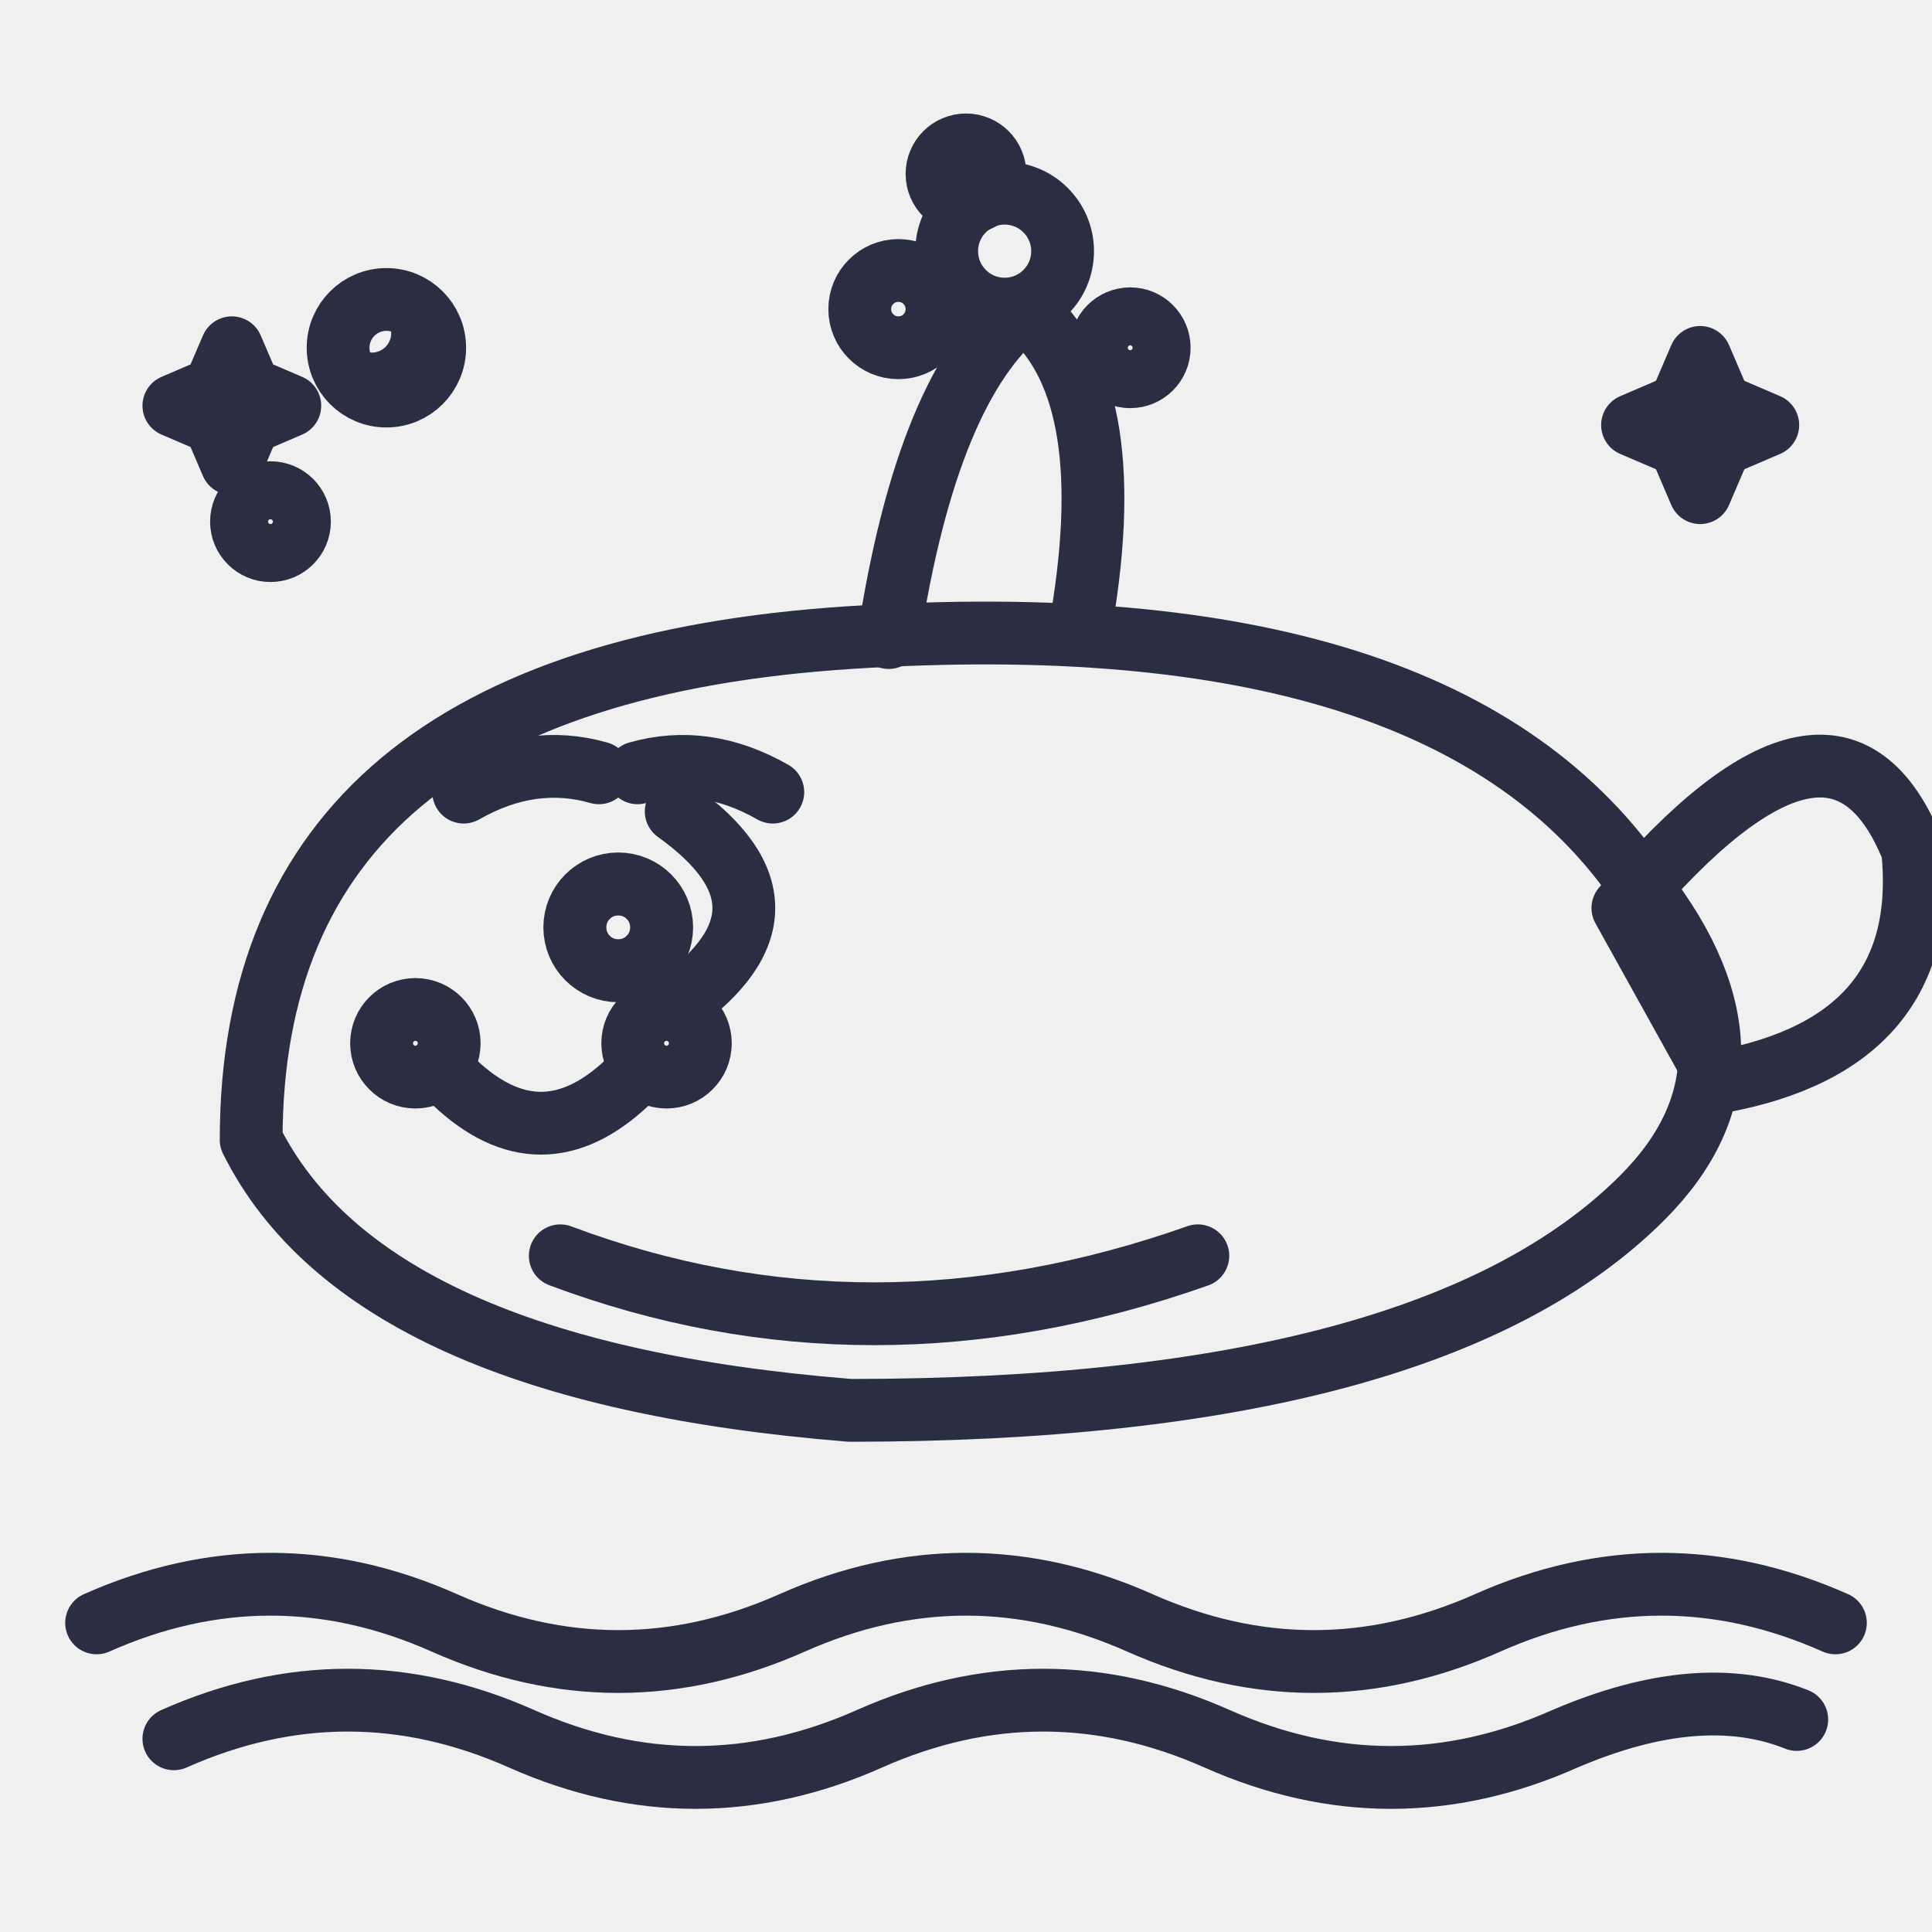
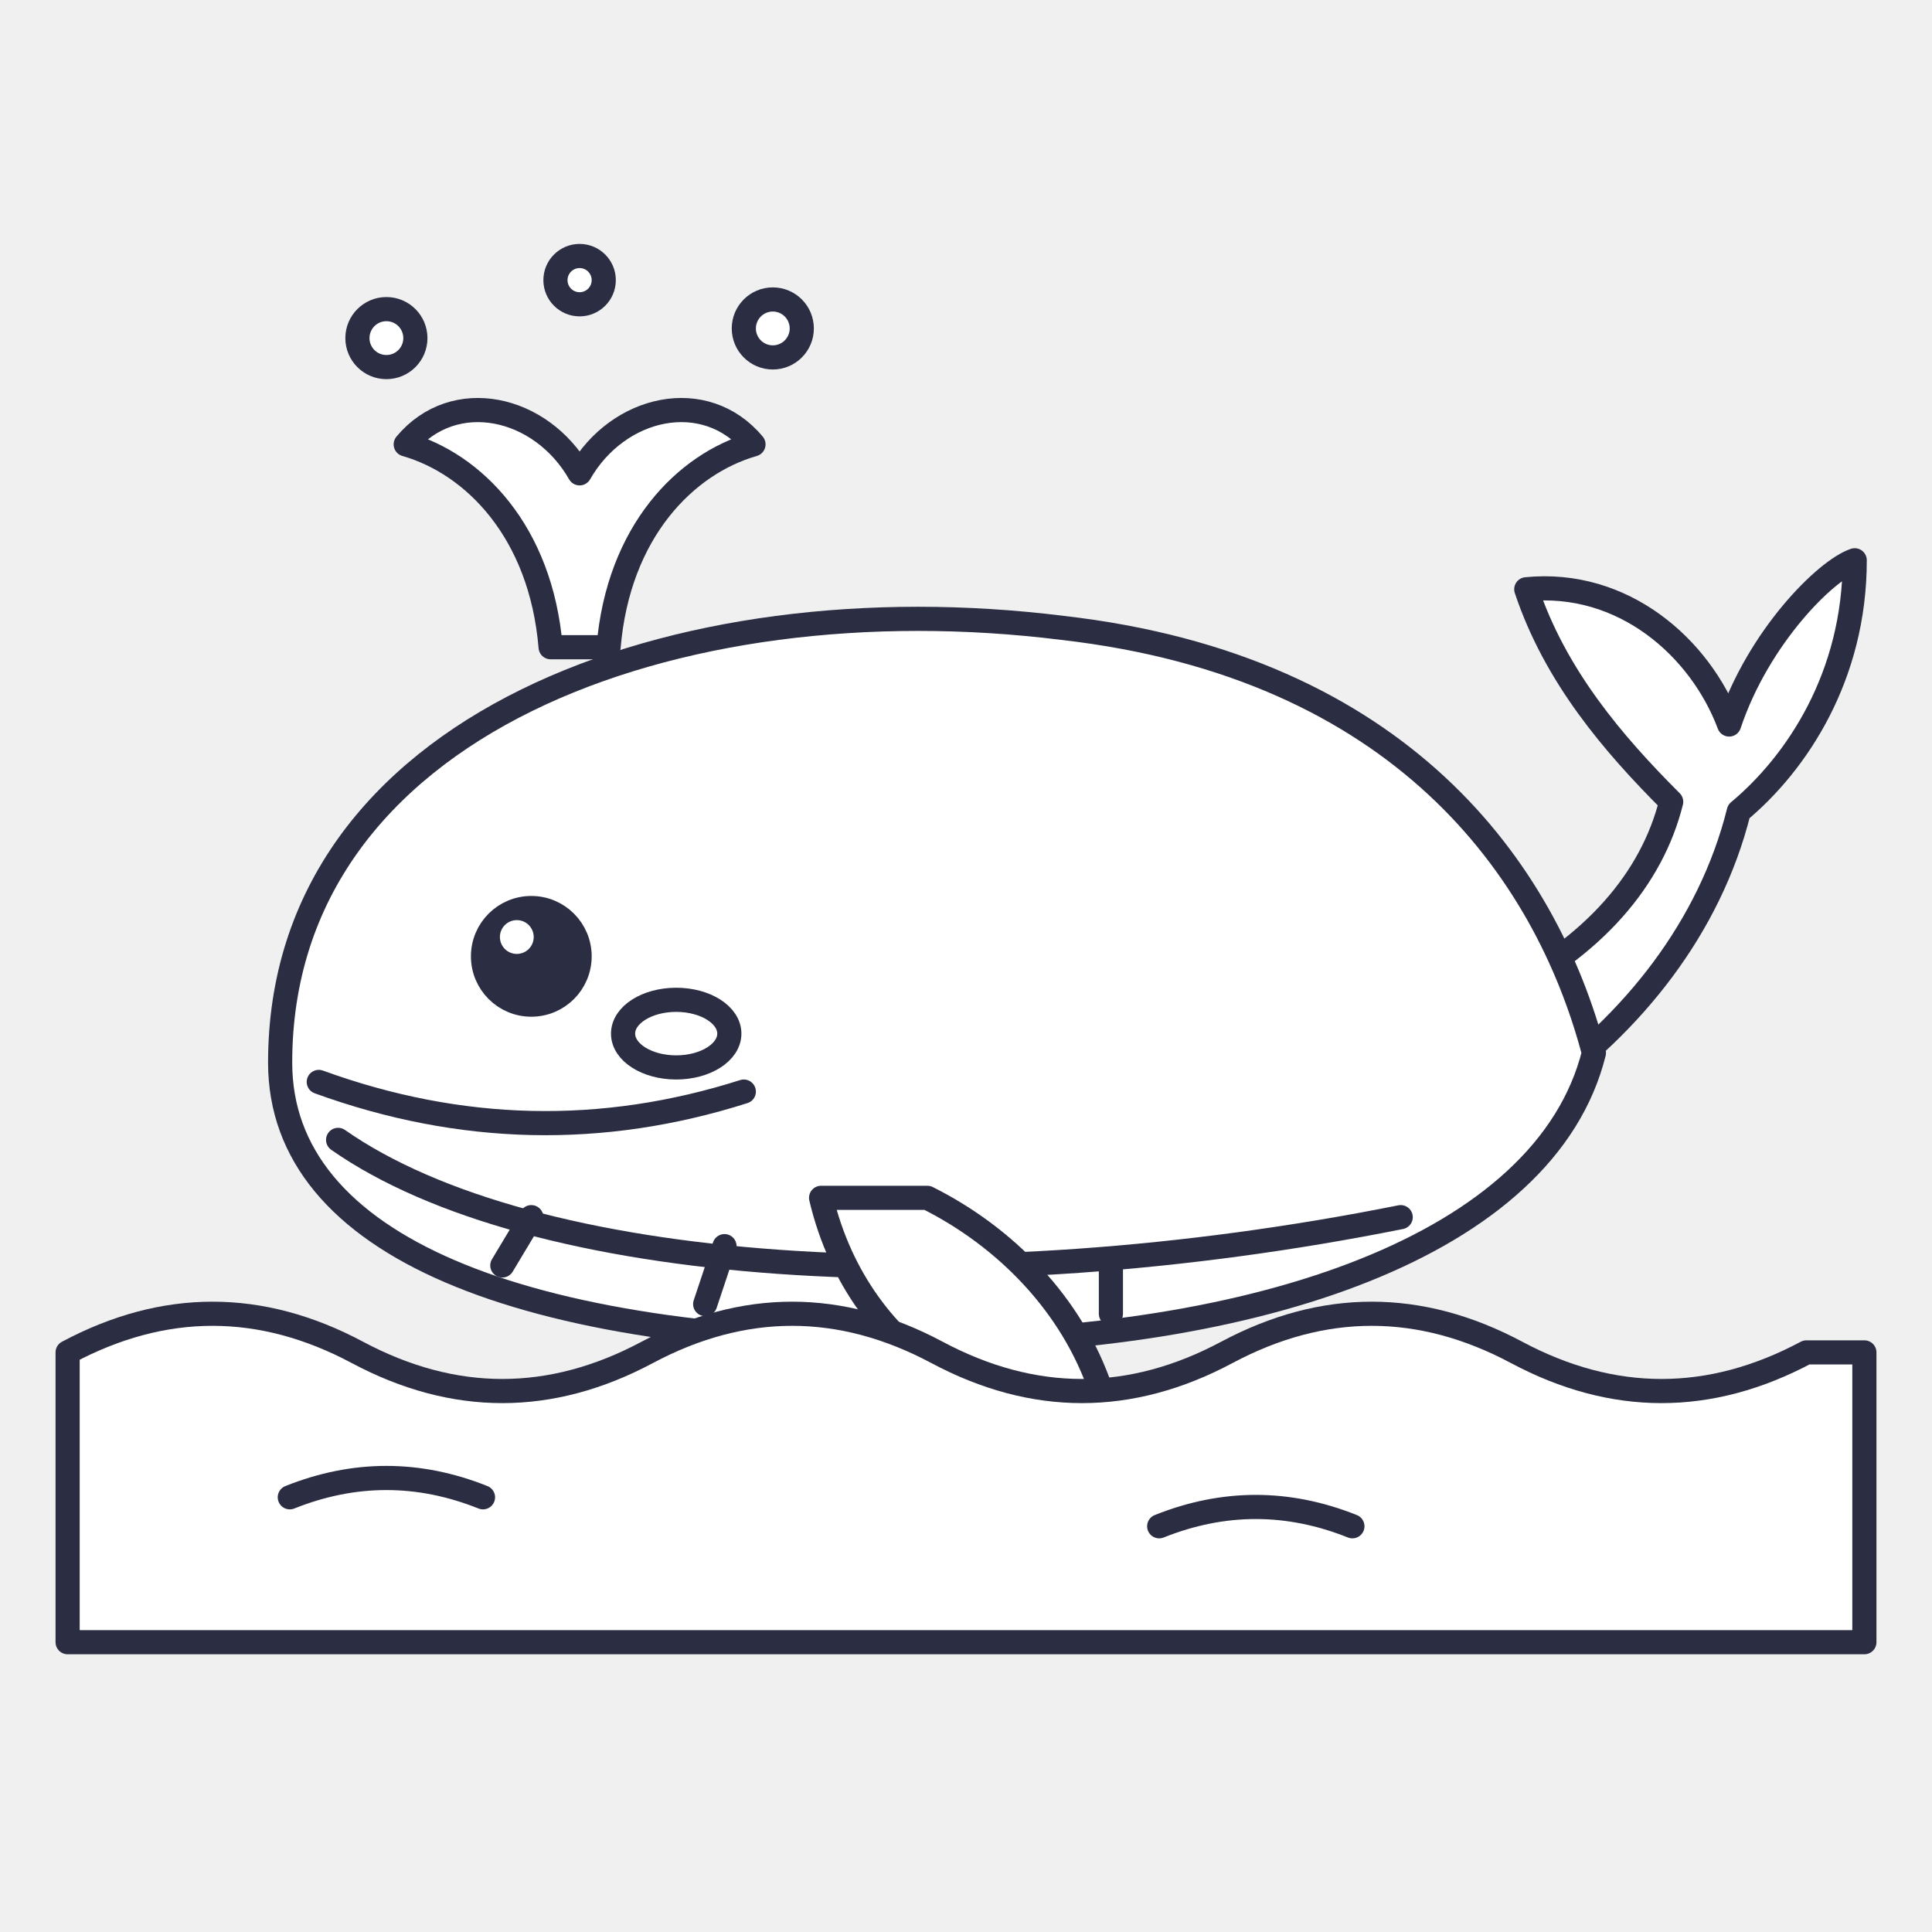
- <svg xmlns="http://www.w3.org/2000/svg" viewBox="0 0 200 200">
-   <g fill="none" stroke="#2b2d42" stroke-width="6.5" stroke-linecap="round" stroke-linejoin="round">
-     <path d="M26 118 Q26 70 88 66 Q150 62 170 92 Q184 110 170 124 Q148 146 88 146 Q38 142 26 118 Z" />
-     <path d="M168 94 Q190 68 198 88 Q200 108 178 112 Z" />
-     <path d="M92 66 Q96 40 106 32 Q116 40 112 64" />
-     <circle cx="104" cy="26" r="6" />
-     <circle cx="93" cy="32" r="4" />
-     <circle cx="117" cy="36" r="3" />
-     <circle cx="100" cy="18" r="3" />
-     <circle cx="64" cy="96" r="4.5" />
-     <circle cx="64" cy="96" r="2" />
-     <path d="M48 82 Q55 78 62 80" />
-     <path d="M66 80 Q73 78 80 82" />
-     <path d="M47 112 Q56 120.55 65 112" />
-     <circle cx="43" cy="108" r="3.5" />
-     <circle cx="69" cy="108" r="3.5" />
-     <path d="M58 130 Q90 142 124 130" />
-     <path d="M70 84 Q84 94 70 104" />
-     <path d="M10 168 Q28 160 46 168 Q64 176 82 168 Q100 160 118 168 Q136 176 154 168 Q172 160 190 168" />
-     <path d="M18 180 Q36 172 54 180 Q72 188 90 180 Q108 172 126 180 Q144 188 162 180 Q176 174 186 178" />
-     <polygon points="176,37 178.1,41.9 183,44 178.1,46.1 176,51 173.9,46.1 169,44 173.9,41.9" />
-     <polygon points="24,36 25.8,40.2 30,42 25.8,43.8 24,48 22.2,43.8 18,42 22.2,40.2" />
-     <circle cx="40" cy="36" r="5" />
-     <circle cx="38.5" cy="34.5" r="1.25" />
-     <circle cx="28" cy="54" r="3" />
-     <circle cx="27.1" cy="53.1" r="0.75" />
+ <svg xmlns="http://www.w3.org/2000/svg" viewBox="0 0 400 400" fill="#fff" stroke="#2b2d42" stroke-width="5" stroke-linecap="round" stroke-linejoin="round">
+   <g data-step="2" data-name="cola">
+     <path d="M310 206 C330 196 342 182 346 166 C334 154 322 140 316 122 C336 120 352 134 358 150 C364 132 378 118 384 116 C384 140 372 158 360 168 C354 192 338 212 318 226 Z" />
+   </g>
+   <g data-step="5" data-name="chorro">
+     <path d="M114 134 C112 110 98 96 84 92 C94 80 112 84 120 98 C128 84 146 80 156 92 C142 96 128 110 126 134 Z" />
+     <circle cx="80" cy="70" r="6" />
+     <circle cx="160" cy="68" r="6" />
+     <circle cx="120" cy="58" r="5" />
+   </g>
+   <g data-step="1" data-name="cuerpo">
+     <path d="M58 220 C58 150 140 120 220 130 C290 138 320 180 330 218 C320 258 260 278 190 278 C108 278 58 258 58 220 Z" />
+     <path d="M70 236 C110 264 200 270 290 252" fill="none" />
+     <path d="M110 252 L104 262 M150 258 L146 270 M190 262 L188 274 M230 262 L230 272" fill="none" />
+   </g>
+   <g data-step="3" data-name="aleta">
+     <path d="M170 248 C178 282 210 298 228 288 C222 270 208 256 192 248 Z" />
+   </g>
+   <g data-step="4" data-name="cara">
+     <circle cx="110" cy="198" r="10" fill="#2b2d42" />
+     <circle cx="107" cy="194" r="3.5" stroke="none" />
+     <path d="M66 224 Q110 240 154 226" fill="none" />
+     <ellipse cx="140" cy="214" rx="11" ry="7" />
+   </g>
+   <g data-step="6" data-name="olas">
+     <path d="M14 280 Q44 264 74 280 T134 280 T194 280 T254 280 T314 280 T374 280 L386 280 L386 340 L14 340 Z" />
+     <path d="M60 310 Q80 302 100 310 M240 316 Q260 308 280 316" fill="none" />
  </g>
</svg>
